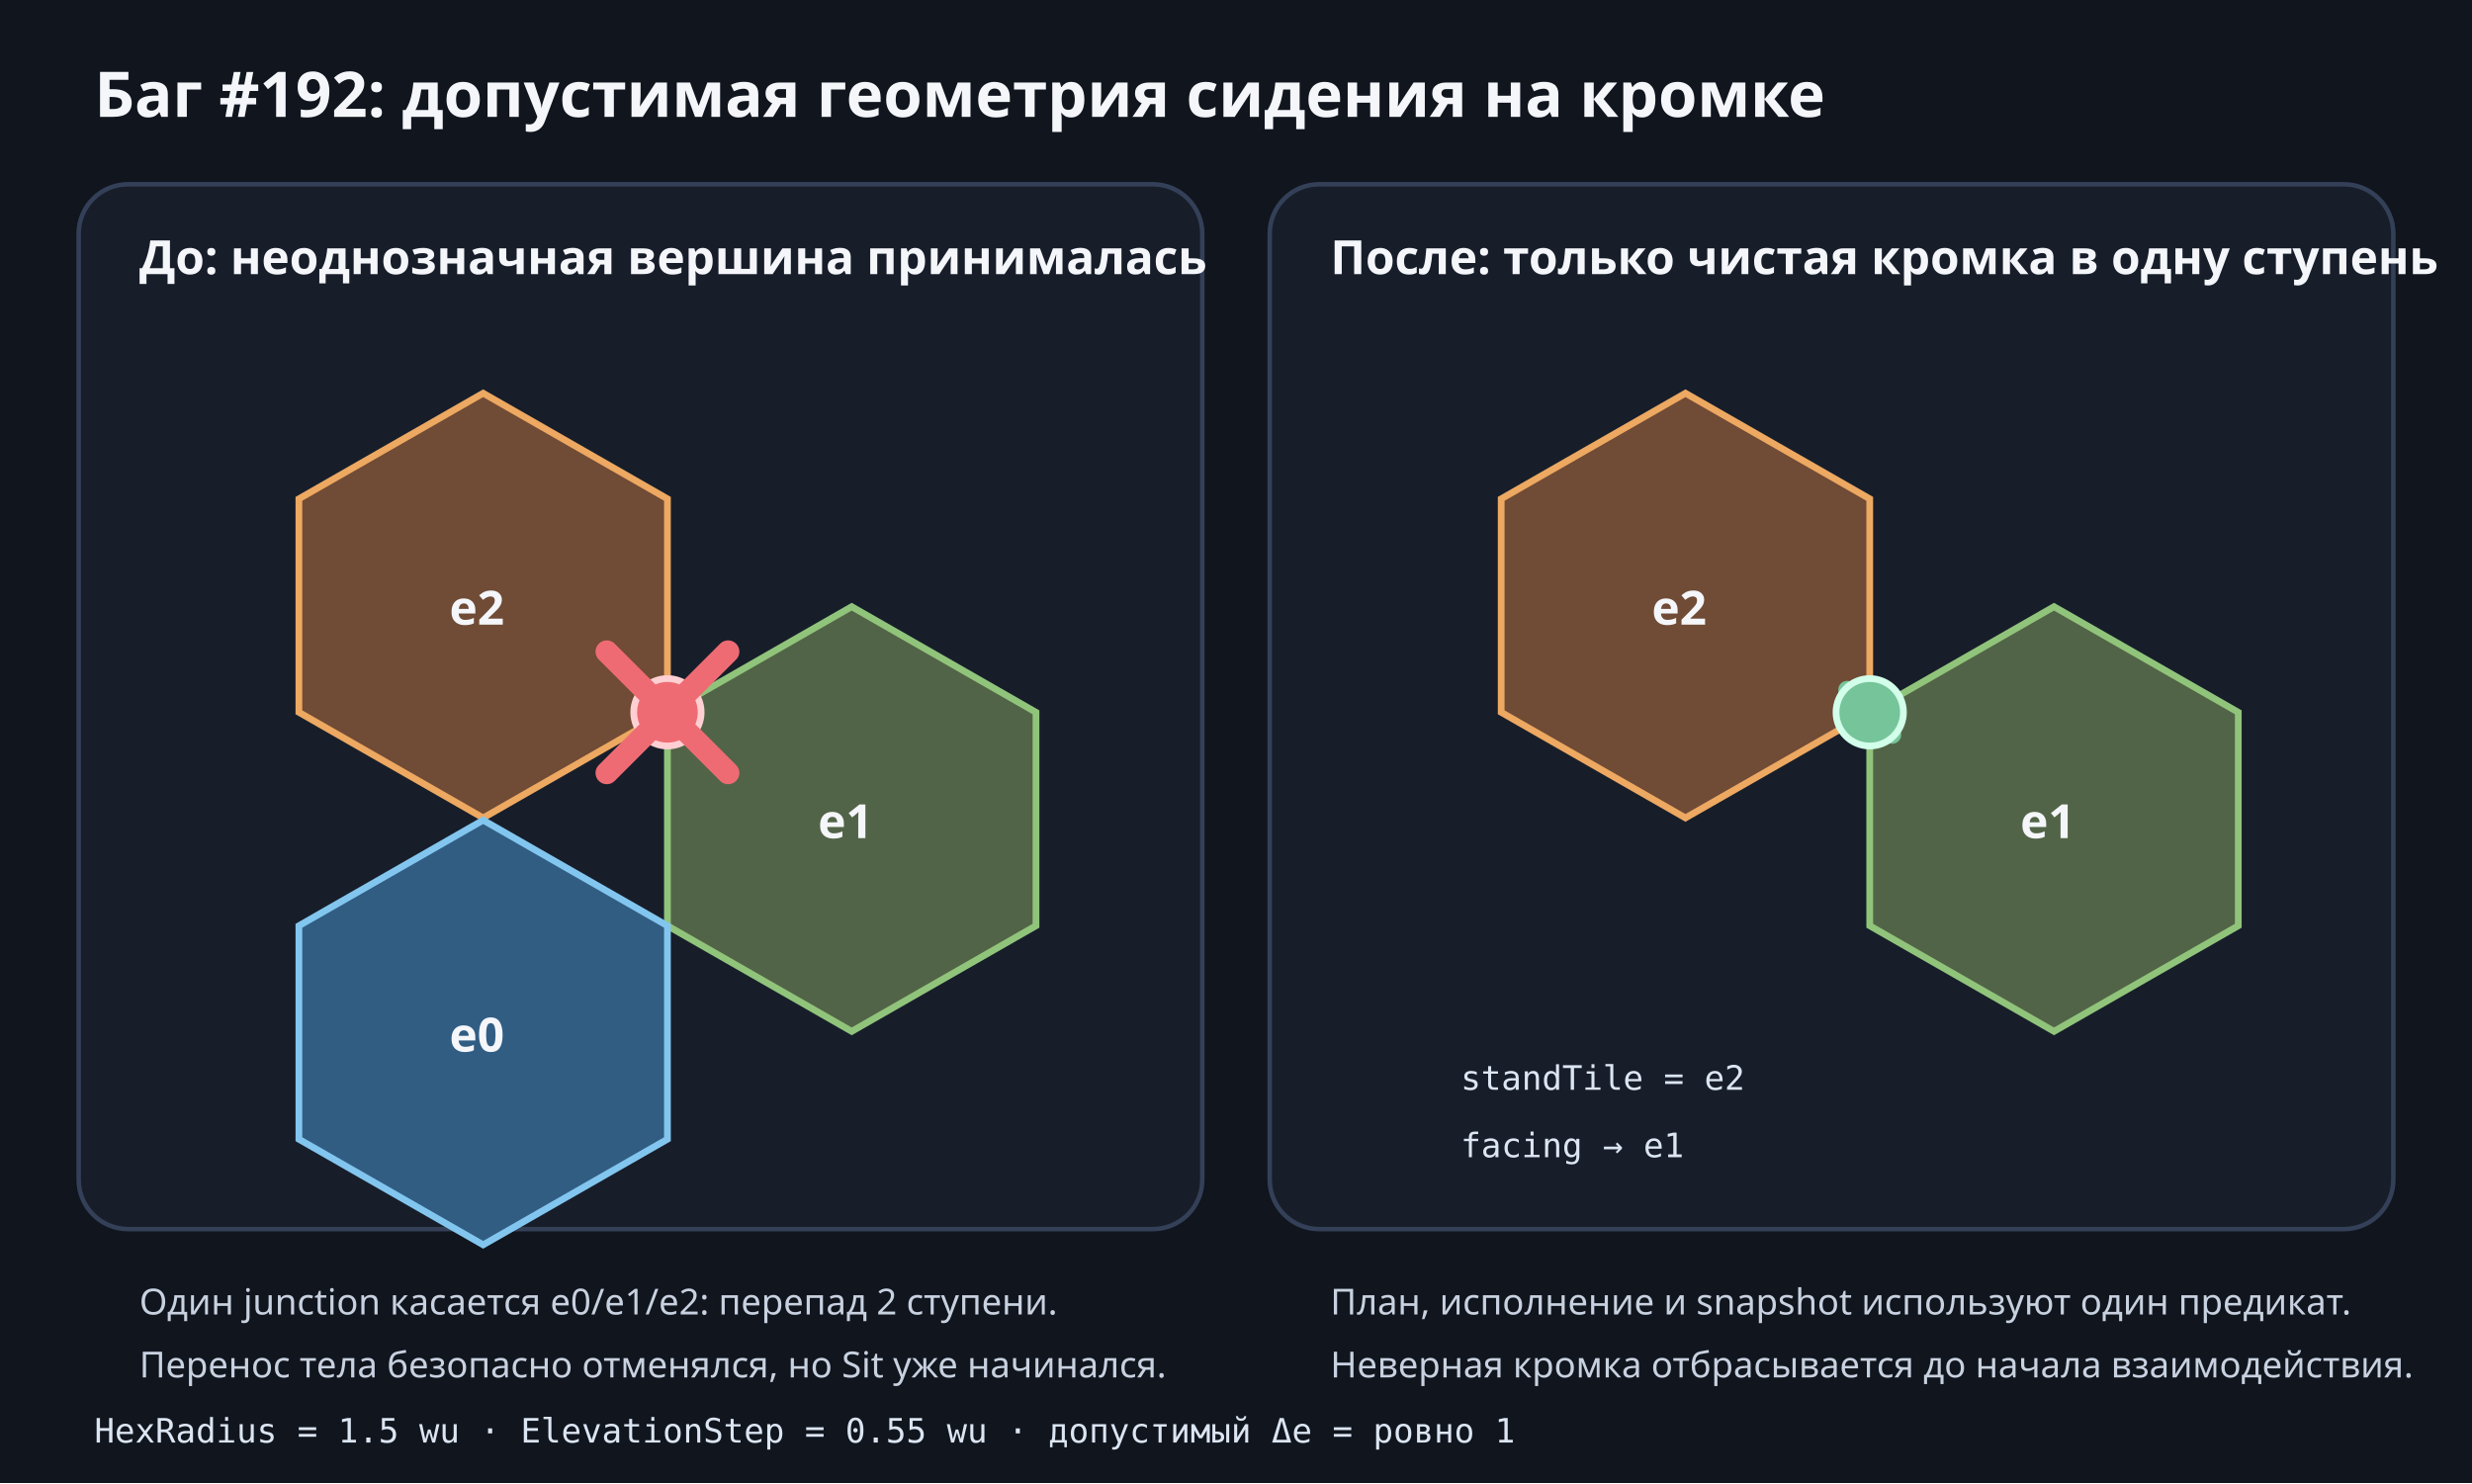
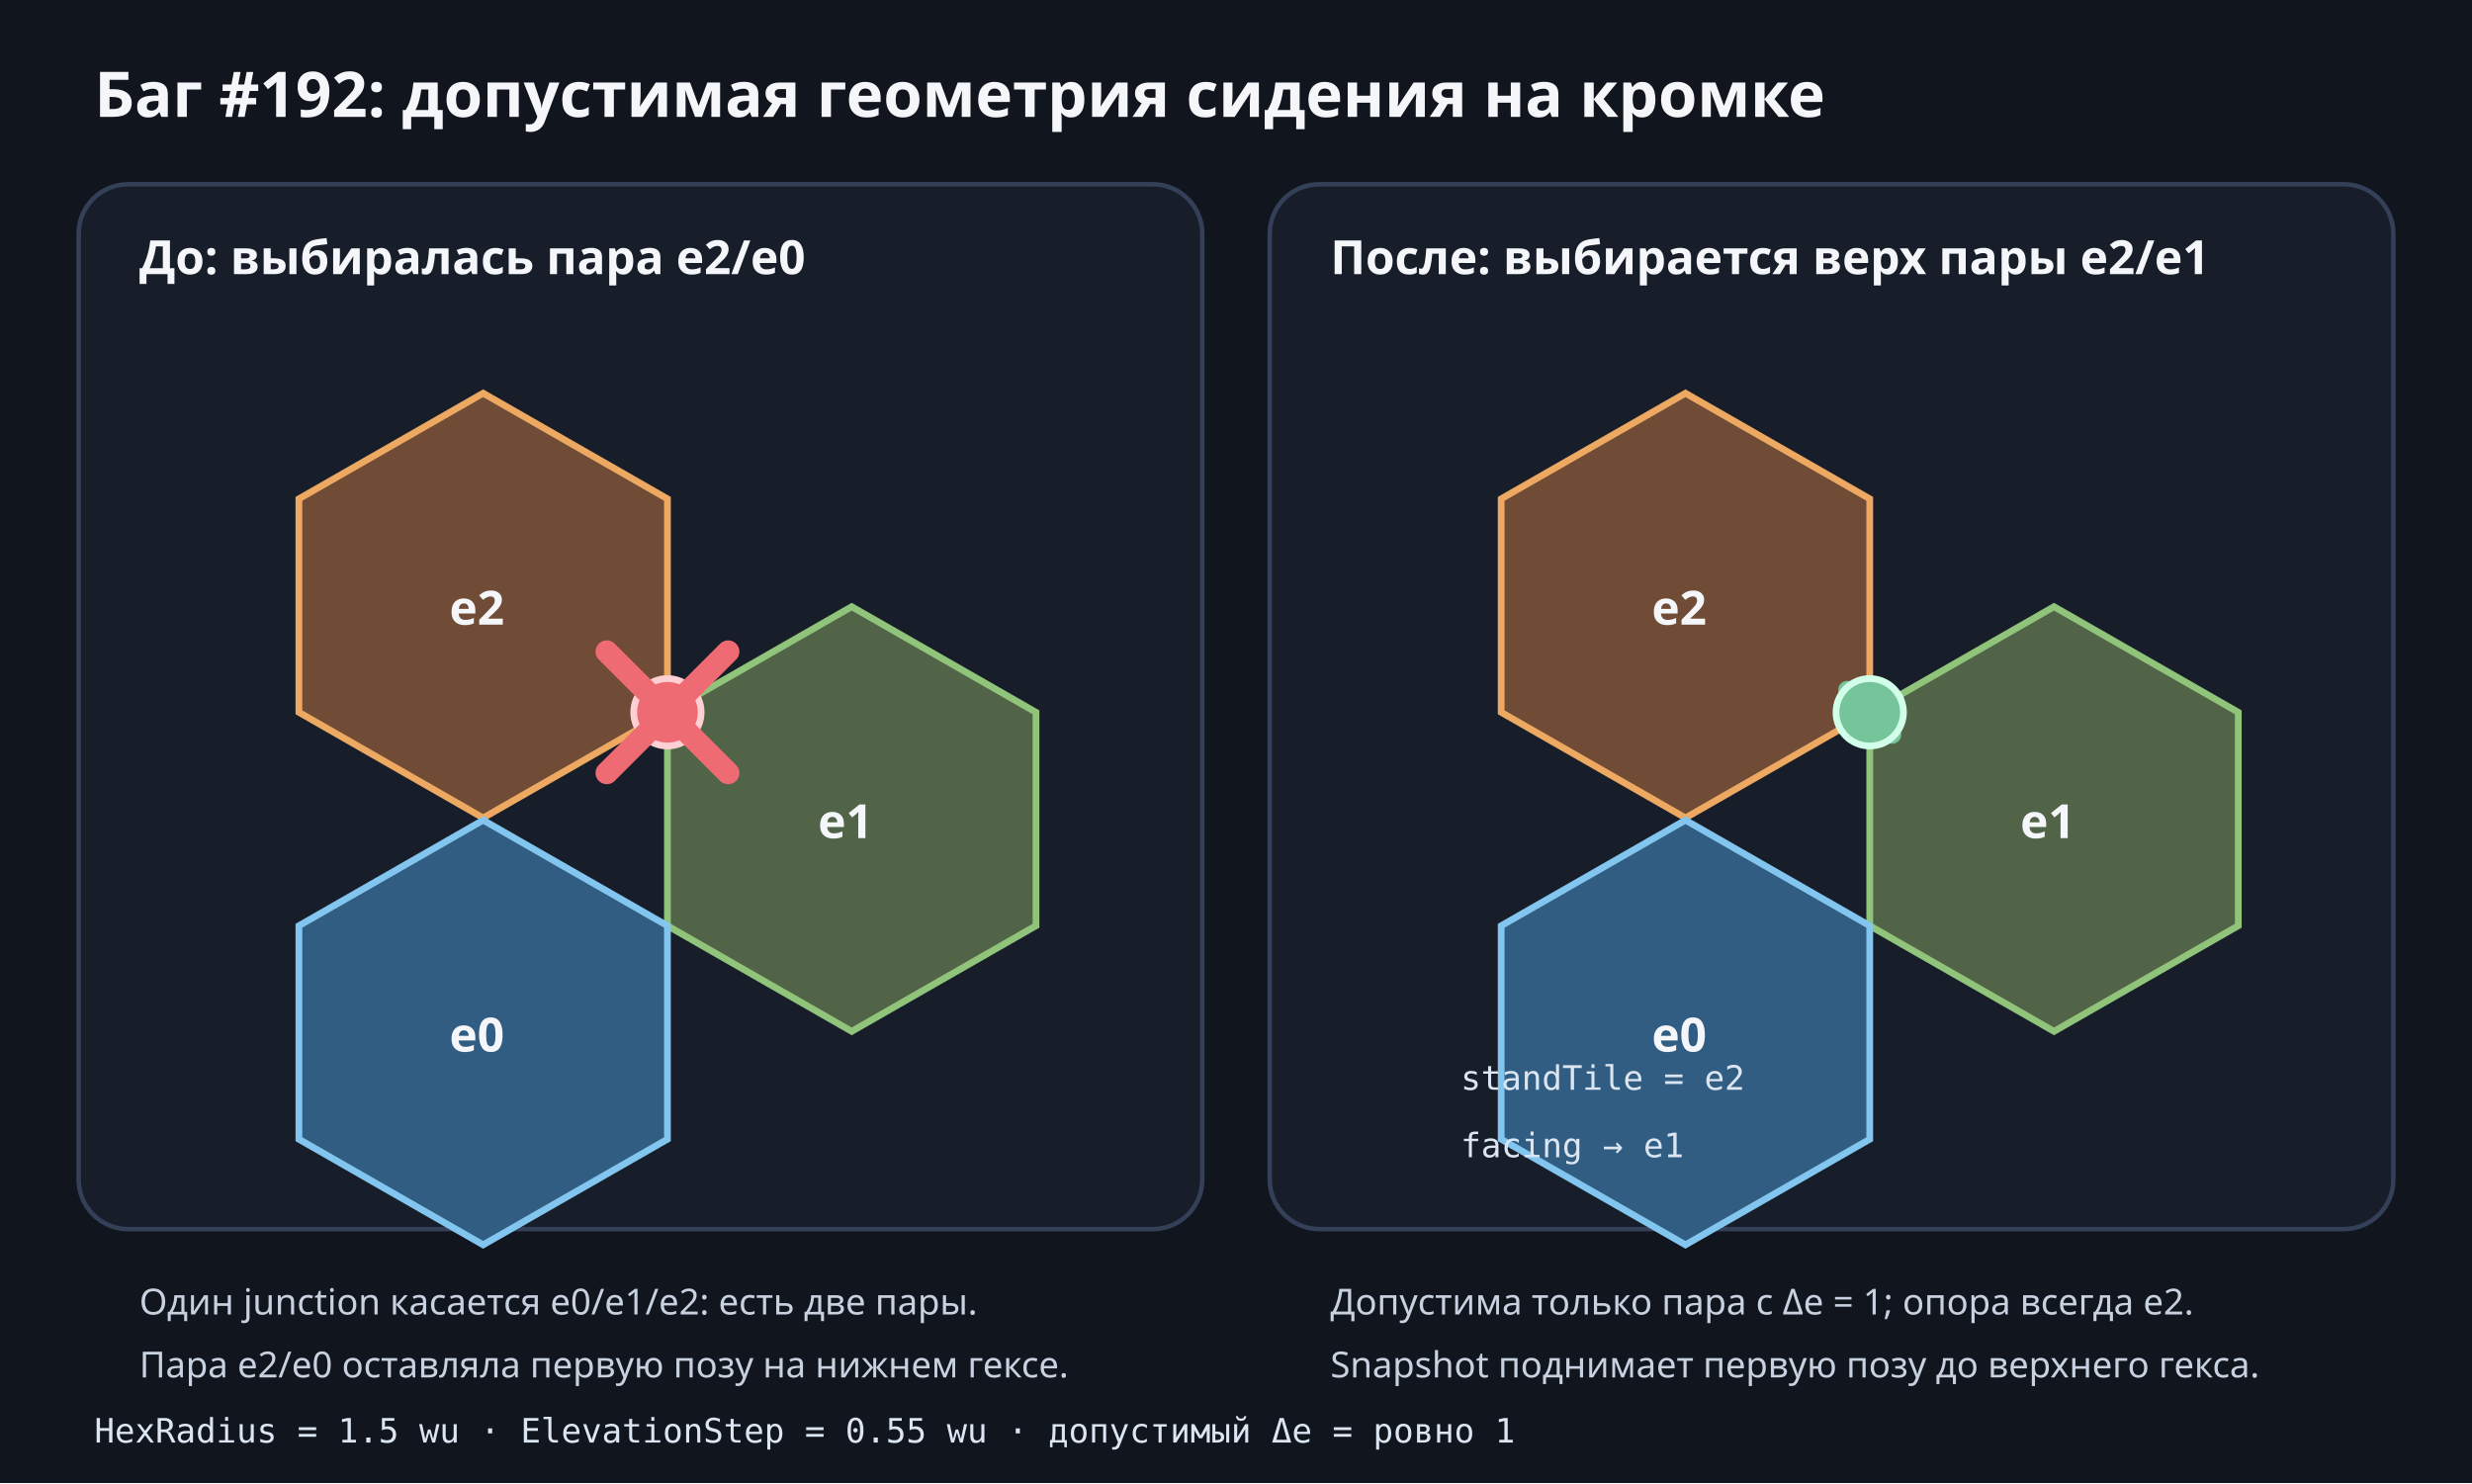
<svg xmlns="http://www.w3.org/2000/svg" width="1100" height="660" viewBox="0 0 1100 660">
  <defs>
    <style>
      .bg{fill:#10151e}.panel{fill:#171e2a;stroke:#344058;stroke-width:2}.title{font:700 28px system-ui,sans-serif;fill:#f4f6fa}.head{font:700 21px system-ui,sans-serif;fill:#f4f6fa}.text{font:16px system-ui,sans-serif;fill:#c8d1df}.mono{font:15px ui-monospace,monospace;fill:#dce5f2}.e0{fill:#315d83;stroke:#82c6ef;stroke-width:3}.e1{fill:#526447;stroke:#91c47b;stroke-width:3}.e2{fill:#704b35;stroke:#eda861;stroke-width:3}.bad{fill:#ef6b73;stroke:#ffd0d3;stroke-width:3}.good{fill:#76c49a;stroke:#d2ffea;stroke-width:3}.cross{stroke:#ef6b73;stroke-width:10;stroke-linecap:round}.seat{fill:none;stroke:#76c49a;stroke-width:8;stroke-linecap:round}
    </style>
  </defs>
  <rect class="bg" width="1100" height="660" />
  <text class="title" x="42" y="52">Баг #192: допустимая геометрия сидения на кромке</text>
  <rect class="panel" x="35" y="82" width="500" height="465" rx="22" />
-   <text class="head" x="62" y="122">До: неоднозначная вершина принималась</text>
+   <text class="head" x="62" y="122">До: выбиралась пара e2/e0</text>
  <polygon class="e2" points="215,175 297,222 297,317 215,364 133,317 133,222" />
  <polygon class="e1" points="379,270 461,317 461,412 379,459 297,412 297,317" />
  <polygon class="e0" points="215,365 297,412 297,507 215,554 133,507 133,412" />
  <text class="head" x="200" y="278">e2</text>
  <text class="head" x="364" y="373">e1</text>
  <text class="head" x="200" y="468">e0</text>
  <circle class="bad" cx="297" cy="317" r="15" />
  <line class="cross" x1="270" y1="290" x2="324" y2="344" />
  <line class="cross" x1="324" y1="290" x2="270" y2="344" />
-   <text class="text" x="62" y="585">Один junction касается e0/e1/e2: перепад 2 ступени.</text>
-   <text class="text" x="62" y="613">Перенос тела безопасно отменялся, но Sit уже начинался.</text>
+   <text class="text" x="62" y="585">Один junction касается e0/e1/e2: есть две пары.</text>
+   <text class="text" x="62" y="613">Пара e2/e0 оставляла первую позу на нижнем гексе.</text>
  <rect class="panel" x="565" y="82" width="500" height="465" rx="22" />
-   <text class="head" x="592" y="122">После: только чистая кромка в одну ступень</text>
+   <text class="head" x="592" y="122">После: выбирается верх пары e2/e1</text>
  <polygon class="e2" points="750,175 832,222 832,317 750,364 668,317 668,222" />
  <polygon class="e1" points="914,270 996,317 996,412 914,459 832,412 832,317" />
+   <polygon class="e0" points="750,365 832,412 832,507 750,554 668,507 668,412" />
  <text class="head" x="735" y="278">e2</text>
  <text class="head" x="899" y="373">e1</text>
+   <text class="head" x="735" y="468">e0</text>
  <line class="seat" x1="822" y1="307" x2="842" y2="327" />
  <circle class="good" cx="832" cy="317" r="15" />
  <text class="mono" x="650" y="485">standTile = e2</text>
  <text class="mono" x="650" y="515">facing → e1</text>
-   <text class="text" x="592" y="585">План, исполнение и snapshot используют один предикат.</text>
-   <text class="text" x="592" y="613">Неверная кромка отбрасывается до начала взаимодействия.</text>
+   <text class="text" x="592" y="585">Допустима только пара с Δe = 1; опора всегда e2.</text>
+   <text class="text" x="592" y="613">Snapshot поднимает первую позу до верхнего гекса.</text>
  <text class="mono" x="42" y="642">HexRadius = 1.5 wu · ElevationStep = 0.55 wu · допустимый Δe = ровно 1</text>
</svg>
